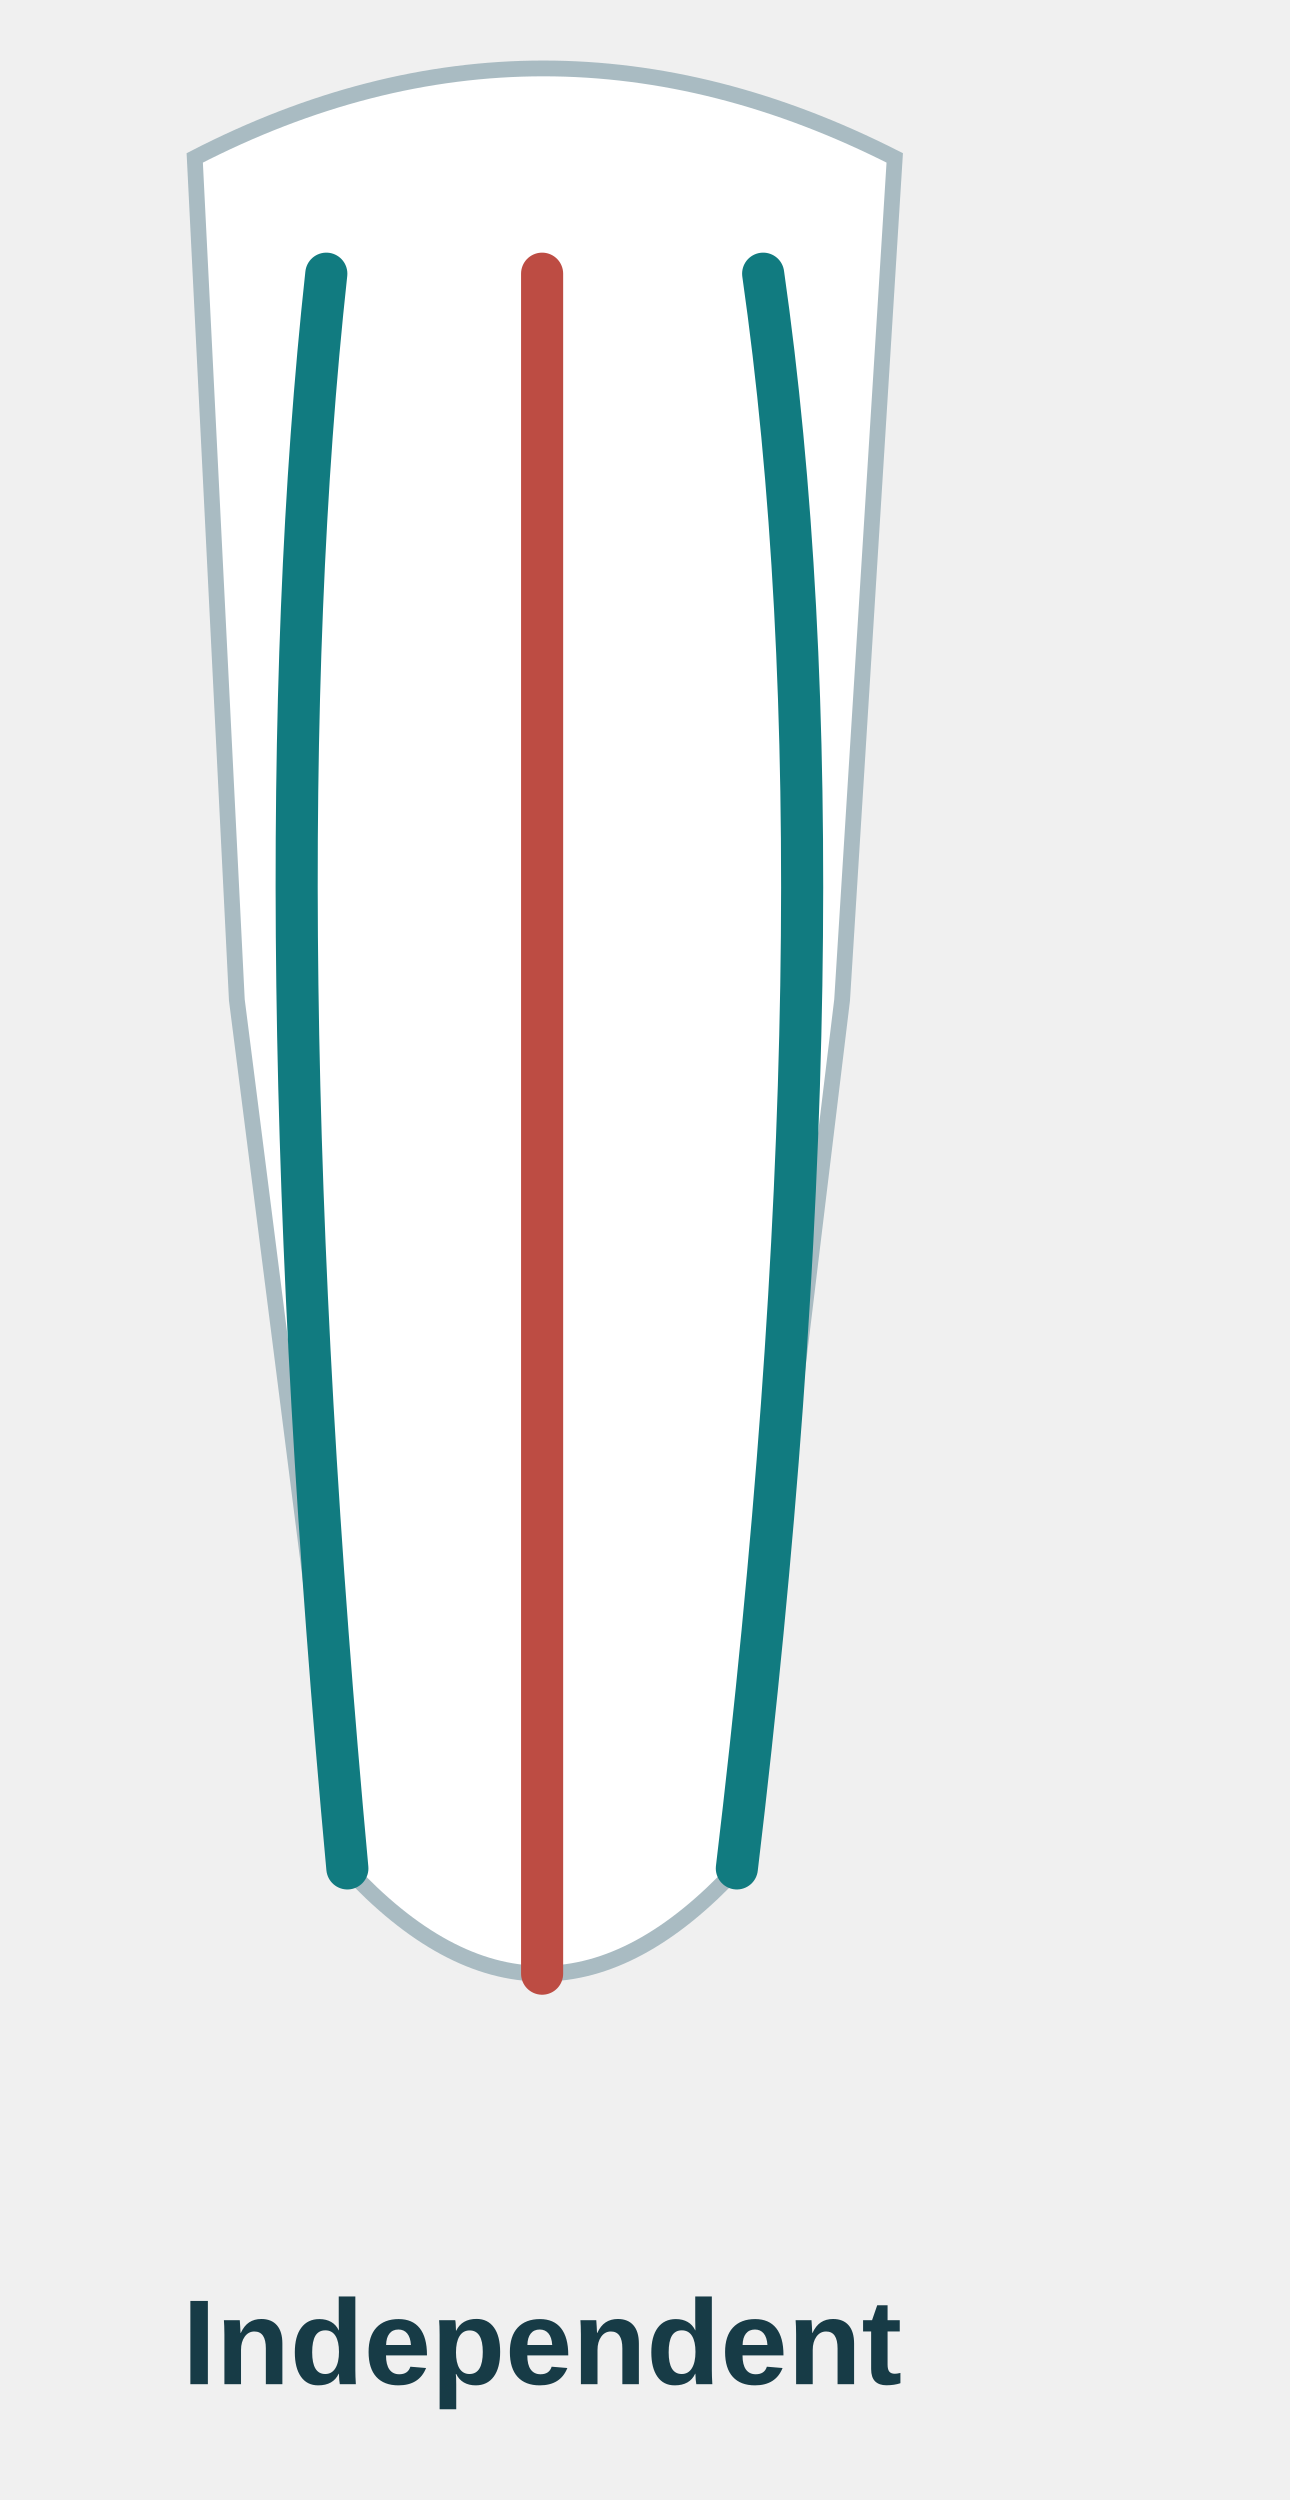
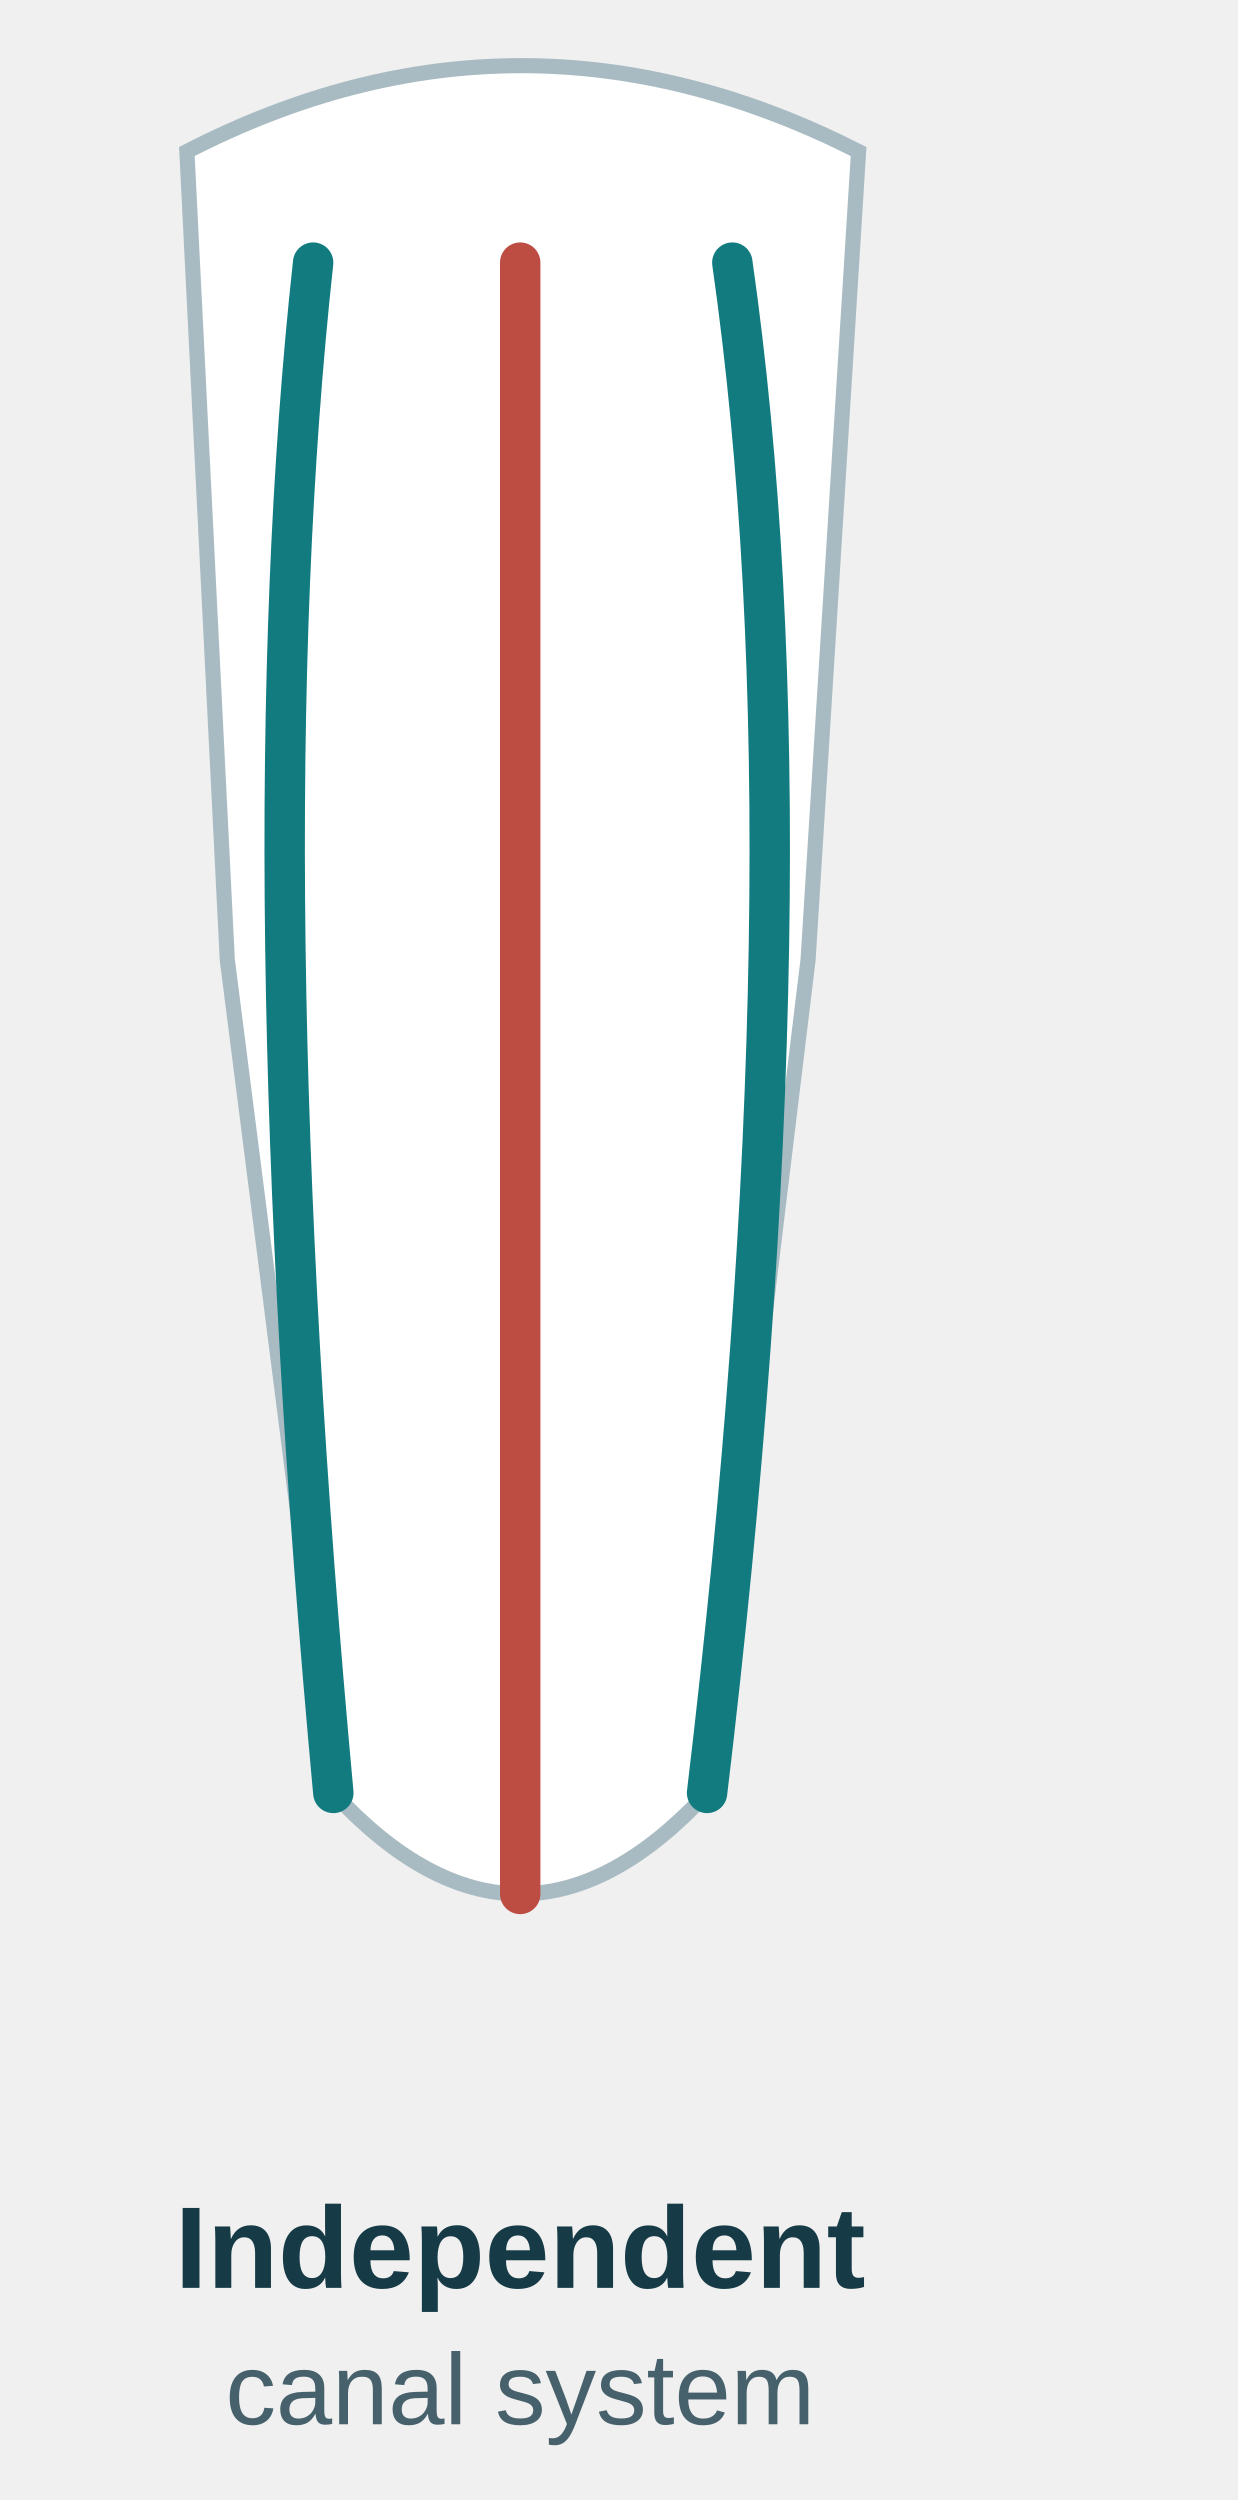
- <svg xmlns="http://www.w3.org/2000/svg" width="245" height="475" viewBox="470 95 245 475" role="img" aria-labelledby="title desc">
+ <svg xmlns="http://www.w3.org/2000/svg" width="245" height="495" viewBox="470 95 245 495" role="img" aria-labelledby="title desc">
  <style>text{font-family:Arial,sans-serif;fill:#173b46}.heading{font-size:27px;font-weight:700}.label{font-size:23px;font-weight:700}.small{font-size:20px;fill:#46616b}.canal{fill:none;stroke:#117b80;stroke-width:13;stroke-linecap:round;stroke-linejoin:round}.tooth{fill:#fff;stroke:#a9bbc2;stroke-width:3}.floor{fill:#e4eeec;stroke:#9eb7b0;stroke-width:2}.guide{stroke:#91b6b5;stroke-width:2;stroke-dasharray:7 7;fill:none}.orifice{fill:#125961;stroke:#fff;stroke-width:3}.accent{fill:#bd4c43}.note{font-size:19px;fill:#607780}</style>
  <rect width="100%" height="100%" rx="24" fill="#f1f6f6" />
  <text x="54" y="58" class="heading" text-anchor="start">Inspect the groove between MB and ML for a middle mesial opening.</text>
  <g transform="translate(65 110)">
    <path class="tooth" d="M65 40Q210 3 315 62Q370 160 315 281Q204 337 65 294Q8 163 65 40Z" />
    <path d="M160 98V244" stroke="#a7cfc8" stroke-width="15" />
    <circle class="orifice" cx="160" cy="98" r="21" />
    <circle class="orifice" cx="160" cy="244" r="21" />
    <circle cx="160" cy="171" r="10" fill="#bd4c43" />
    <text x="193" y="104" class="label" text-anchor="start">MB</text>
    <text x="193" y="252" class="label" text-anchor="start">ML</text>
    <text x="193" y="179" class="label" text-anchor="start">MM?</text>
  </g>
  <g transform="translate(490 0)">
    <path class="tooth" d="M17 125Q83 91 150 125L140 285L120 450Q83 490 46 450L25 285Z" />
    <path class="canal" style="stroke-width:8" d="M42 147Q29 266 46 450M125 147Q142 266 120 450" />
    <path d="M83 147V470" stroke="#bd4c43" stroke-width="8" stroke-linecap="round" fill="none" />
    <text x="83" y="548" class="label" text-anchor="middle">Independent</text>
+     <text x="83" y="575" class="small" text-anchor="middle">canal system</text>
  </g>
  <g transform="translate(735 0)">
    <path class="tooth" d="M17 125Q83 91 150 125L140 285L120 450Q83 490 46 450L25 285Z" />
    <path class="canal" style="stroke-width:8" d="M42 147Q29 266 46 450M125 147Q142 266 120 450" />
    <path d="M83 147Q88 260 125 335" stroke="#bd4c43" stroke-width="8" stroke-linecap="round" fill="none" />
    <text x="83" y="548" class="label" text-anchor="middle">Confluent</text>
+     <text x="83" y="575" class="small" text-anchor="middle">canal system</text>
  </g>
  <g transform="translate(980 0)">
    <path class="tooth" d="M17 125Q83 91 150 125L140 285L120 450Q83 490 46 450L25 285Z" />
    <path d="M42 147H124V211H42Z" fill="#95cdc6" />
    <path class="canal" style="stroke-width:8" d="M42 147Q29 266 46 450M125 147Q142 266 120 450" />
    <path d="M83 147V470" stroke="#bd4c43" stroke-width="8" stroke-linecap="round" fill="none" />
    <text x="83" y="548" class="label" text-anchor="middle">Fin</text>
+     <text x="83" y="575" class="small" text-anchor="middle">canal system</text>
  </g>
  <text x="600" y="610" class="note" text-anchor="middle">MM middle mesial · A groove, a fin and a separate canal are different findings</text>
</svg>
